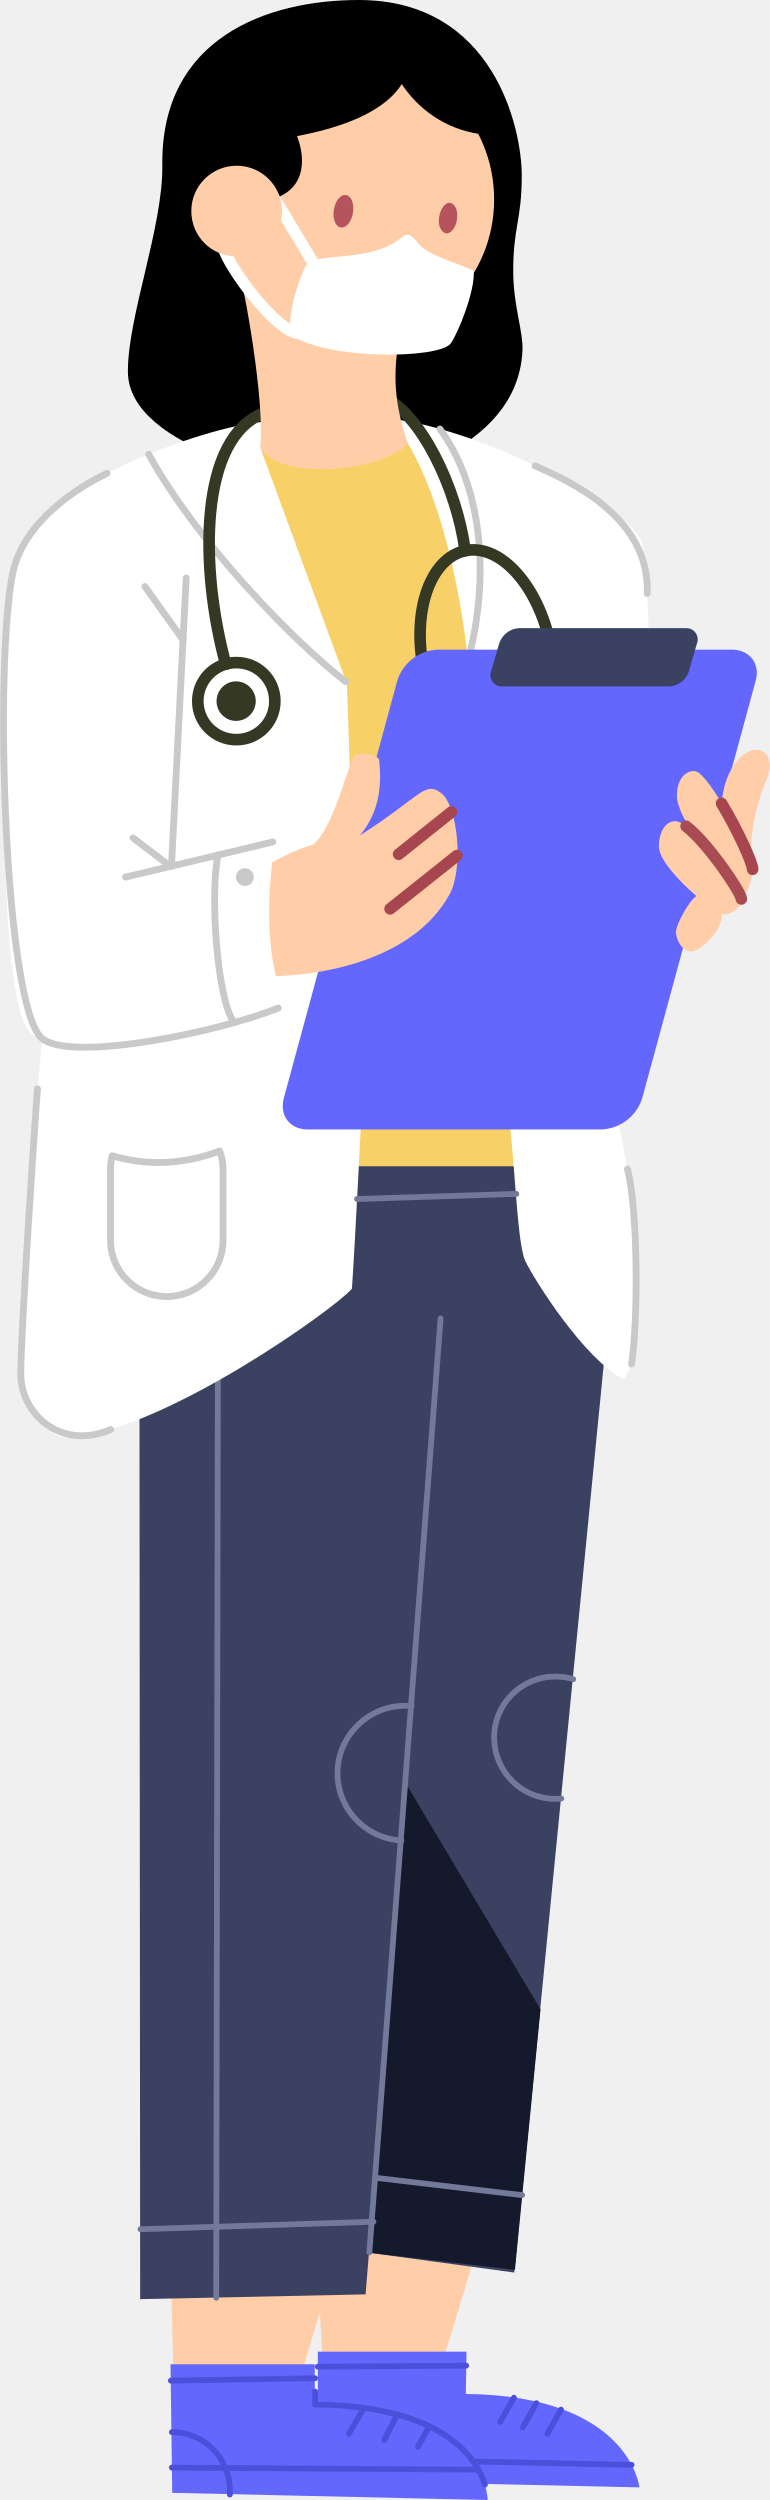
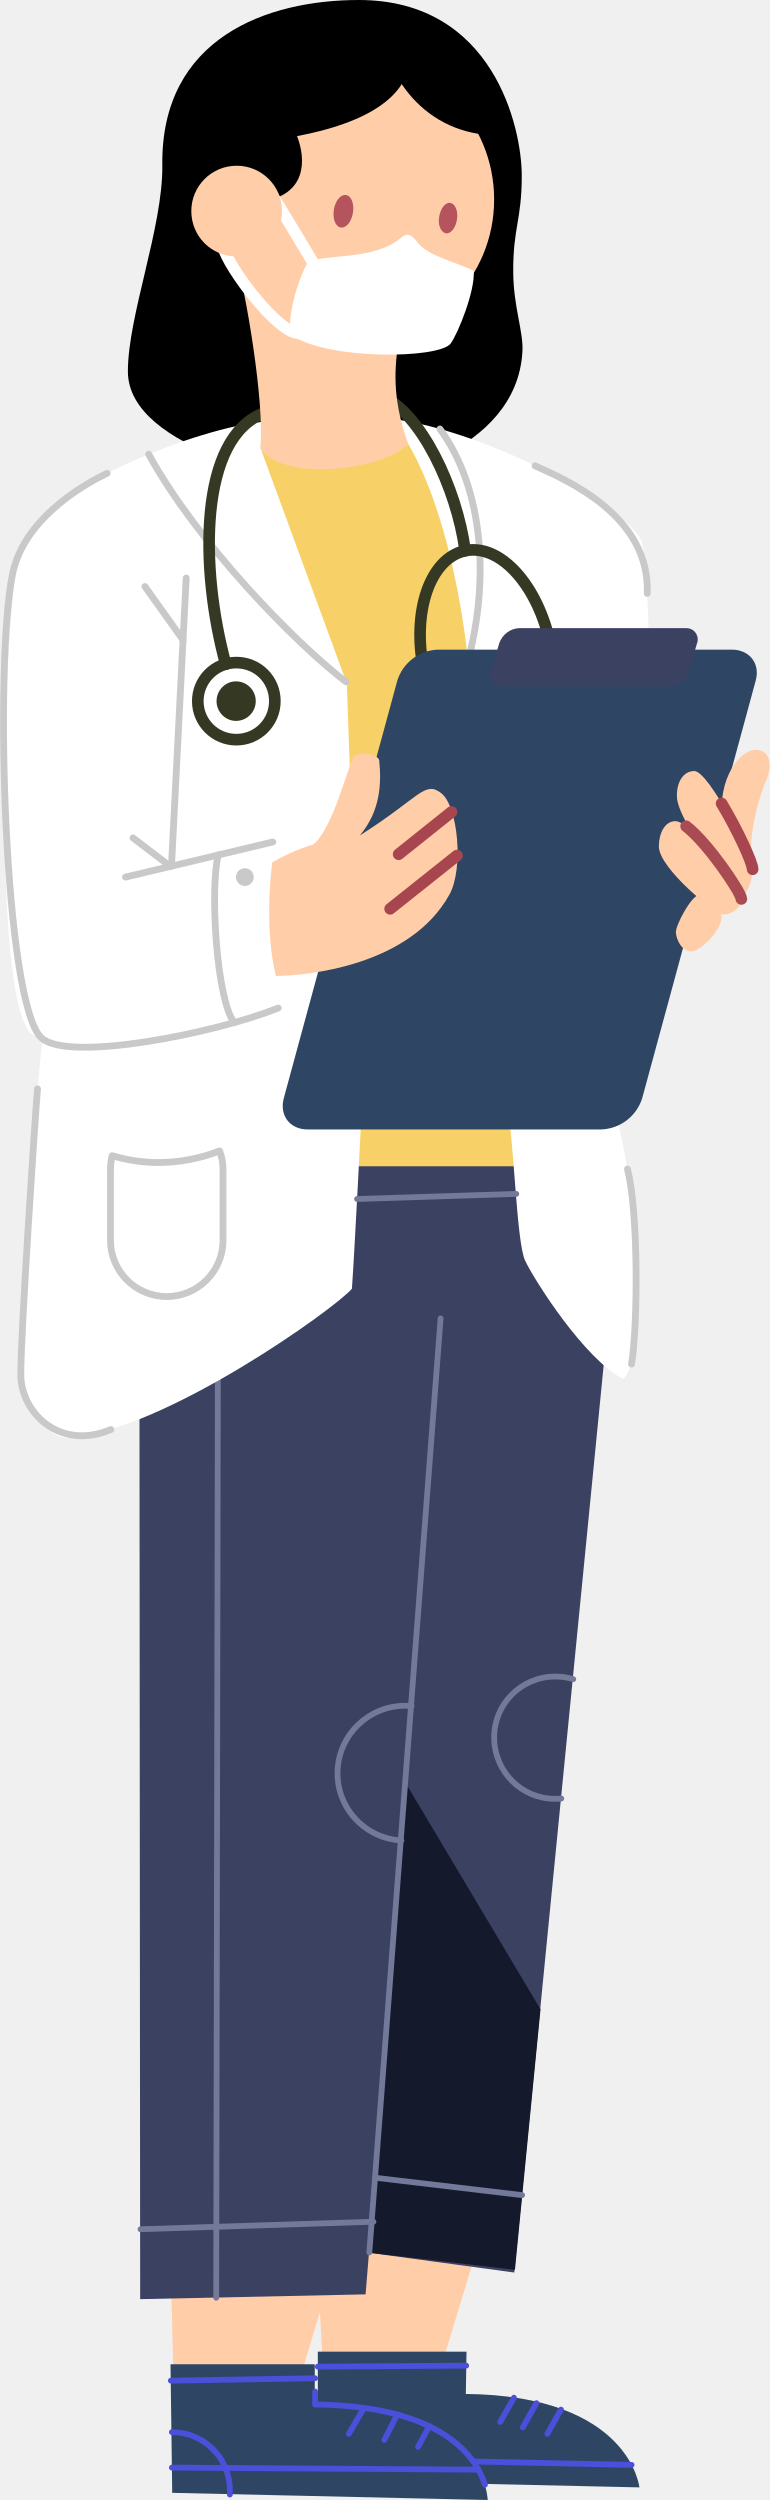
<svg xmlns="http://www.w3.org/2000/svg" version="1.1" id="Warstwa_1" x="0px" y="0px" viewBox="0 0 225.6 733.1" style="enable-background:new 0 0 225.6 733.1;" xml:space="preserve">
  <style type="text/css">
	.st0{fill-rule:evenodd;clip-rule:evenodd;fill:#FFCEA9;}
- 	.st1{fill-rule:evenodd;clip-rule:evenodd;fill:#6367FD;}
+ 	.st1{fill-rule:evenodd;clip-rule:evenodd;fill:#2E4663;}
	.st2{fill-rule:evenodd;clip-rule:evenodd;}
	.st3{fill-rule:evenodd;clip-rule:evenodd;fill:#3B4161;}
	.st4{fill-rule:evenodd;clip-rule:evenodd;fill:#15192C;}
	.st5{fill-rule:evenodd;clip-rule:evenodd;fill:#F7D167;}
	.st6{fill:none;stroke:#737999;stroke-width:1.7;stroke-linecap:round;stroke-linejoin:round;}
	.st7{fill-rule:evenodd;clip-rule:evenodd;fill:#FFFFFF;}
	.st8{fill:none;stroke:#C9C9C9;stroke-width:2;stroke-linecap:round;stroke-linejoin:round;}
	.st9{fill:none;stroke:#353823;stroke-width:3.41;stroke-linecap:round;stroke-linejoin:round;}
	.st10{fill-rule:evenodd;clip-rule:evenodd;fill:#353823;}
	
		.st11{fill-rule:evenodd;clip-rule:evenodd;fill:#606060;stroke:#C9C9C9;stroke-width:2;stroke-linecap:round;stroke-linejoin:round;}
	.st12{fill-rule:evenodd;clip-rule:evenodd;fill:#C9C9C9;}
	.st13{fill:none;stroke:#A7464F;stroke-width:3.41;stroke-linecap:round;stroke-linejoin:round;}
	.st14{fill:none;stroke:#A94B53;stroke-width:3.41;stroke-linecap:round;stroke-linejoin:round;}
	.st15{fill-rule:evenodd;clip-rule:evenodd;fill:#B5545C;}
	.st16{fill:none;stroke:#FFFFFF;stroke-width:3.41;stroke-linecap:round;stroke-linejoin:round;}
	.st17{fill:none;stroke:#4C4FD9;stroke-width:1.7;stroke-linecap:round;stroke-linejoin:round;}
</style>
  <g id="Layer_2">
    <g id="Layer_1-2">
      <path class="st0" d="M138.3,664.6l-8.7,28.7l-34.9,1.3l-2.3-43.1L138.3,664.6z" />
-       <path class="st1" d="M93.2,689.6v37.7l94.3,2.1c0,0-2.7-26.9-50.9-27.4c0.2-11.8,0.2-12.4,0.2-12.4H93.2z" />
+       <path class="st1" d="M93.2,689.6v37.7l94.3,2.1c0,0-2.7-26.9-50.9-27.4c0.2-11.8,0.2-12.4,0.2-12.4L93.2,689.6L93.2,689.6z" />
      <path class="st0" d="M50.2,670.1l0.7,28.2l36.4,1.3l9.5-31.4L50.2,670.1z" />
-       <path class="st2" d="M105.2,0c39.6,0,47.8,37.6,47.8,51.5c0,13.2-2.6,15.2-2.5,28.5c0.1,10.1,3,17.2,2.7,23    c-1.6,30-42.1,38.7-53.7,38.8s-62-9.6-62-32.9c0-16.3,10.3-42.3,10.1-60.4C47.1,11,78.5,0,105.2,0z" />
+       <path class="st2" d="M105.2,0C144.8,0,153,37.6,153,51.5c0,13.2-2.6,15.2-2.5,28.5c0.1,10.1,3,17.2,2.7,23    c-1.6,30-42.1,38.7-53.7,38.8s-62-9.6-62-32.9c0-16.3,10.3-42.3,10.1-60.4C47.1,11,78.5,0,105.2,0z" />
      <path class="st1" d="M50,693.3l0.5,37.7l92.5,2.1c0,0,0-27.5-50.7-28v-11.8H50z" />
-       <path class="st3" d="M40.9,410.5l0.2,263.7l66.1-1.4l1-12.2l42.6,5.8l27.1-275l-14.6-70.4l-96.6-2.6L40.9,410.5z" />
+       <path class="st3" d="M40.9,410.5l0.2,263.7l66.1-1.4l1-12.2l42.6,5.8l27.1-275L163.3,321l-96.6-2.6L40.9,410.5z" />
      <path class="st4" d="M118.8,522.6l39.7,66.6l-7.5,76.4l-42.7-5L118.8,522.6z" />
-       <path class="st5" d="M91,342h70.2l9.5-103.8l-12.7-79.5l-24-23.1L110,124.9l-43.4,6.6L91,342z" />
+       <path class="st5" d="M91,342h70.2l9.5-103.8L158,158.7l-24-23.1l-24-10.7l-43.4,6.6L91,342z" />
      <path class="st6" d="M63.4,673.8l0.5-280.5" />
      <path class="st7" d="M78.9,123.6c-16.4,0.4-65.4,18.2-72.6,36.3c-5.4,13.7-9.2,137.7,3.6,143.7c0.8,0.4,1.7,0.7,2.6,0.9    c-0.8,3.8-8.1,91.8-6.3,99.1s6.8,18.4,13.9,18c27.5-1.7,78.1-37.8,83.1-43.7c0.8-11.2,2.9-53.1,2.9-53.1l-4.4-124.4L76.6,132    C76.6,132,95.3,123.1,78.9,123.6z" />
      <path class="st7" d="M114.7,122.8c28.2,3.5,68.1,25.4,73.2,35.4c4.3,8.4,2.1,116.9,2.1,116.9s-16,22-8.8,53.5    c6.6,29.1,8.6,68.4,1.6,75.8c-11.4-5.8-26.1-29-28.8-34.7s-3.3-38.1-5.4-45s-11.2-129.4-11.2-129.4S133.3,145.7,114.7,122.8z" />
      <path class="st8" d="M43.6,133.2c14.2,25.9,43,55.4,57.8,66.7" />
      <path class="st8" d="M129,125.8c12.6,17.1,15.9,46,6,75.5" />
-       <path class="st9" d="M58,205.6c0-6.2,5-11.3,11.3-11.3s11.3,5,11.3,11.3c0,6.2-5,11.3-11.3,11.3c0,0,0,0,0,0    C63,216.9,58,211.8,58,205.6z" />
+       <path class="st9" d="M58,205.6c0-6.2,5-11.3,11.3-11.3s11.3,5,11.3,11.3c0,6.2-5,11.3-11.3,11.3l0,0C63,216.9,58,211.8,58,205.6z" />
      <path class="st10" d="M63.5,205.6c0-3.2,2.6-5.8,5.7-5.8c3.2,0,5.8,2.6,5.8,5.8s-2.6,5.8-5.8,5.8l0,0    C66.1,211.4,63.5,208.8,63.5,205.6z" />
      <path class="st9" d="M66.2,194.8c-7.6-27.9-8.1-66.8,11.5-73.8" />
      <path class="st9" d="M112,116.2c11.2,4.7,21.9,26.6,24.4,45.3" />
      <path class="st9" d="M124.3,196.7c-3.6-17.3,1.8-33,12.1-35.2s21.4,10.2,25,27.5s-1.8,33-12.1,35.1S127.8,214,124.3,196.7z" />
      <path class="st8" d="M54.6,169.5l-4.3,84.1" />
      <path class="st8" d="M42.5,172l11.2,15.7" />
      <path class="st11" d="M80,246.9l-43.2,10.3" />
      <path class="st8" d="M39,245.7l11,8.4" />
      <path class="st8" d="M81.6,295.6c-18.2,7.3-61.3,16-69.4,8.8c-10.9-9.7-14-109.7-8.5-136.2c3.2-15.4,19.3-25.4,27.7-29.4" />
      <path class="st8" d="M68.7,299.9c-5.2-6.6-7.2-39.3-4.7-49.2" />
-       <path class="st12" d="M69.2,257.2c0-1.5,1.2-2.6,2.6-2.6c1.5,0,2.6,1.2,2.6,2.6c0,1.5-1.2,2.6-2.6,2.6c0,0,0,0,0,0    C70.4,259.8,69.2,258.6,69.2,257.2C69.2,257.2,69.2,257.2,69.2,257.2z" />
+       <path class="st12" d="M69.2,257.2c0-1.5,1.2-2.6,2.6-2.6c1.5,0,2.6,1.2,2.6,2.6c0,1.5-1.2,2.6-2.6,2.6l0,0    C70.4,259.8,69.2,258.6,69.2,257.2L69.2,257.2z" />
      <path class="st8" d="M64.4,337.5c-5.7,2.2-11.8,3.4-18,3.4c-4.6,0-9.1-0.7-13.5-2c-0.3,1.3-0.5,2.6-0.5,3.9v20.9    c0,9.1,7.4,16.5,16.5,16.5s16.5-7.4,16.5-16.5v-20.9C65.4,340.9,65,339.1,64.4,337.5z" />
      <path class="st1" d="M128.4,190.5h86.2c5.2,0,8.4,4.1,7,9.1l-33.3,122.5c-1.7,5.3-6.5,8.9-12,9.1H90.2c-5.2,0-8.3-4.1-7-9.1    l33.3-122.5C118.1,194.4,122.9,190.7,128.4,190.5z" />
      <path class="st3" d="M152.2,184.2h48.9c1.8-0.1,3.3,1.2,3.5,3c0,0.5,0,1-0.2,1.4l-2.4,8.3c-0.8,2.5-3.1,4.3-5.8,4.4h-48.9    c-1.8,0.1-3.3-1.2-3.5-3c0-0.5,0-0.9,0.2-1.4l2.4-8.3C147.3,186.1,149.6,184.3,152.2,184.2z" />
-       <path class="st0" d="M79.8,252.9c3.8-2.2,7.9-4,12.1-5.3c6.1-5,10.5-24.8,12.1-26s7-0.4,7.2,1.4c0.7,6.9,0.3,14.9-5.7,22    c17.7-11.2,19-16.2,23.9-12.4c4.9,3.8,6.6,22.1,2.4,29.7c-11.5,20.9-41.7,23.8-50.9,23.9C78.5,276.3,78.5,264.2,79.8,252.9z" />
+       <path class="st0" d="M79.8,252.9c3.8-2.2,7.9-4,12.1-5.3c6.1-5,10.5-24.8,12.1-26s7-0.4,7.2,1.4c0.7,6.9,0.3,14.9-5.7,22    c17.7-11.2,19-16.2,23.9-12.4s6.6,22.1,2.4,29.7c-11.5,20.9-41.7,23.8-50.9,23.9C78.5,276.3,78.5,264.2,79.8,252.9z" />
      <path class="st6" d="M41.2,653.7l68.3-2.2" />
      <path class="st6" d="M129.2,386.6l-20.9,273.9" />
      <path class="st6" d="M110,638.6l43.1,5.1" />
-       <path class="st6" d="M164.6,527.4c-9.9,1-18.6-6.2-19.6-16.1c-1-9.9,6.2-18.6,16.1-19.6c2.4-0.2,4.7,0,7,0.7" />
+       <path class="st6" d="M164.6,527.4c-9.9,1-18.6-6.2-19.6-16.1s6.2-18.6,16.1-19.6c2.4-0.2,4.7,0,7,0.7" />
      <path class="st6" d="M117.7,539.7c-10.9-0.6-19.3-9.9-18.7-20.8c0.6-10.5,9.3-18.7,19.8-18.7c0.7,0,1.3,0,1.9,0.1" />
      <path class="st13" d="M132.4,238.1l-15.5,12.4" />
      <path class="st13" d="M134,250.9l-19.6,15.6" />
      <path class="st0" d="M220.2,250.3c-0.2-4.1,1-13.3,4.7-22c1.3-3.2,1.4-8.4-3.3-8.4c-5.4,0-12.5,10.8-9,23.6    C216.1,256.3,220.5,256.1,220.2,250.3z" />
      <path class="st0" d="M203.6,226.1c4.3,0,17.2,25.6,17.1,28.7s-1.4,7.8-3.4,7.6s-18.8-21.6-18.8-28.9    C198.4,229.3,200.4,226.1,203.6,226.1z" />
      <path class="st0" d="M198,240.8c5.3,0,19.3,20.4,19.4,22.8s-2.7,4.5-5.1,4.6s-19.1-13.6-19.1-20C193.2,244.3,195,240.8,198,240.8z    " />
      <path class="st0" d="M202.9,279c2.3-0.1,8.7-5.8,8.7-10.3c0-1.8-4.5-6.4-6.7-6.2s-6.8,8.8-6.7,10.9S199.9,279.1,202.9,279z" />
      <path class="st13" d="M211.6,235.6c4.6,7.6,9.1,17.4,9.1,19.3" />
      <path class="st14" d="M201.2,242.3c6.3,4.8,16.1,19.3,16.2,21.3" />
      <path class="st0" d="M63.1,58.5C63.1,35.6,81.4,17,104,17s40.9,18.6,40.9,41.5S126.6,99.9,104,99.9S63.1,81.4,63.1,58.5z" />
-       <path class="st15" d="M97.9,61.5c0.4-2.6,2-4.6,3.6-4.3s2.4,2.6,2,5.2s-2,4.6-3.6,4.3S97.5,64.1,97.9,61.5z" />
+       <path class="st15" d="M97.9,61.5c0.4-2.6,2-4.6,3.6-4.3s2.4,2.6,2,5.2c-0.4,2.6-2,4.6-3.6,4.3S97.5,64.1,97.9,61.5z" />
      <path class="st15" d="M128.8,63.5c0.4-2.5,1.9-4.3,3.3-4s2.3,2.4,1.9,4.9c-0.4,2.5-1.9,4.3-3.3,4S128.3,65.9,128.8,63.5z" />
      <path class="st0" d="M69.3,76.7c2.4,6.8,8.5,41.9,7,54.7c6.4,9.7,34.9,7,43.4-1.2c-4.2-11.8-4.4-20.3-2.8-30.2    C118.4,90.6,66.9,70,69.3,76.7z" />
      <path class="st2" d="M120.2,16c0.3,9.9-8.6,19.3-33.1,23.9c2.7,6.9,2.9,17.3-10.4,19.2c-15.6,2.2-16.8-17.7-16.8-17.7l23.3-27.5    C83.1,13.8,119.8,6.1,120.2,16z" />
      <path class="st2" d="M112.8,9.1c-1,8.8,9.1,30,32.4,30.6C161.8,39.7,113.8,0.3,112.8,9.1z" />
      <path class="st7" d="M85.8,98.5c-2.2-2.8,1-15.7,4.5-21.6c4.3-2.5,19.4-0.4,27.2-7.1c2.3-2,3.5-0.5,5.3,1.7    c3.1,3.8,12.5,5.8,16.1,8c0.5,5.6-4.6,18.4-6.8,21.3C128.5,105.2,96.7,105.6,85.8,98.5z" />
      <path class="st16" d="M92.4,78c-2.1-3.4-11.1-18.8-13.9-22.7" />
      <path class="st16" d="M87.6,97.7c-6.1,0-20.6-19.1-22.2-25.4" />
      <path class="st0" d="M56.1,61.9c0-7.4,6-13.3,13.3-13.3c7.4,0,13.3,6,13.3,13.3s-6,13.3-13.3,13.3l0,0    C62,75.2,56.1,69.3,56.1,61.9z" />
      <path class="st17" d="M140.3,724.2l-89.9-0.6" />
      <path class="st17" d="M142.2,728.6c-2.5-7.8-12.1-23.1-49.8-23.5v-3.8" />
      <path class="st17" d="M50.4,713.2c9.4,0,17,7.6,17,17c0,0.5,0,0.9,0,1.3" />
      <path class="st17" d="M102.3,713.7l4.4-7.6" />
      <path class="st17" d="M112.7,715.5l3.8-7.5" />
      <path class="st17" d="M122.6,717.5l3.3-6.1" />
      <path class="st6" d="M104.7,351.6l46.7-1.5" />
      <path class="st17" d="M50.1,698.1l42.3-0.7" />
      <path class="st17" d="M93.2,694l43.5-0.3" />
      <path class="st17" d="M185.2,722.8l-46.4-1" />
      <path class="st17" d="M150.7,703.1l-4,7.1" />
      <path class="st17" d="M157.3,704.7l-4,7.1" />
      <path class="st17" d="M164.5,706.6l-4,7.1" />
      <path class="st8" d="M32.5,419.2c-15,6.3-26.3-4.9-26.4-16s4.3-77.3,4.9-83.9" />
      <path class="st8" d="M189.8,174c0.8-22.6-23.1-33-32.9-37.4" />
      <path class="st8" d="M185.2,400c1.9-12.1,2-44.7-1.2-57.2" />
    </g>
  </g>
</svg>
